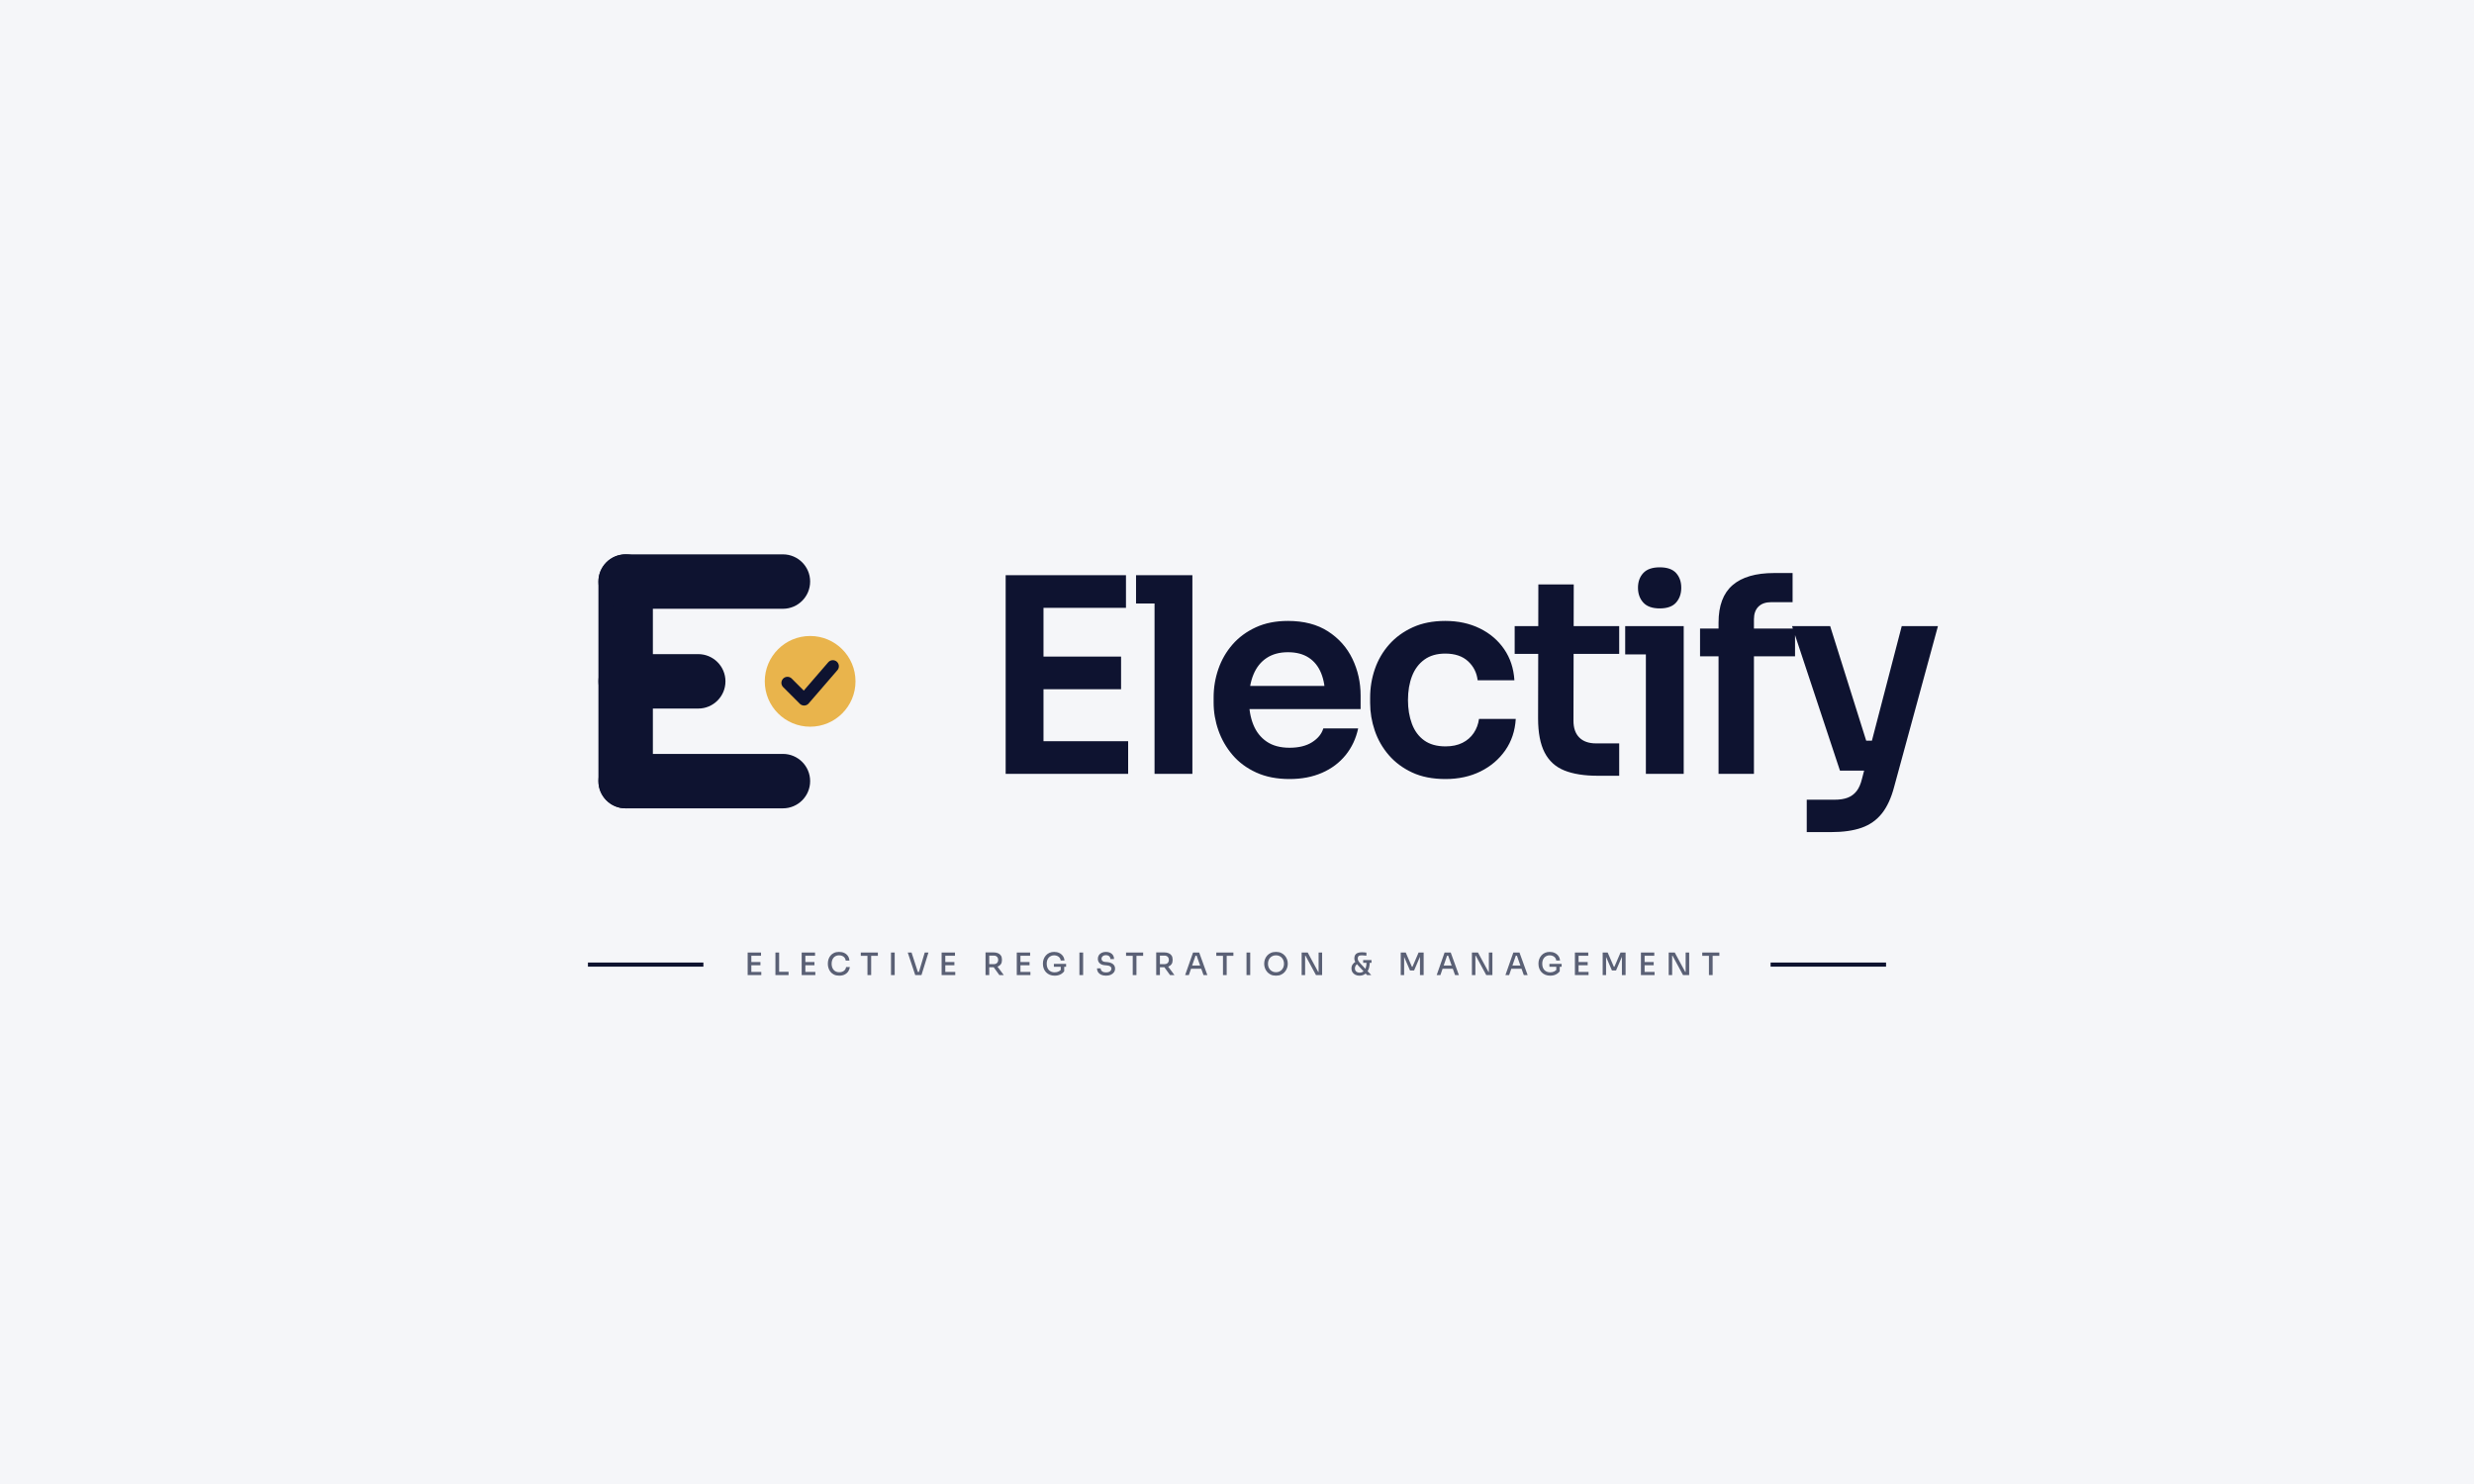
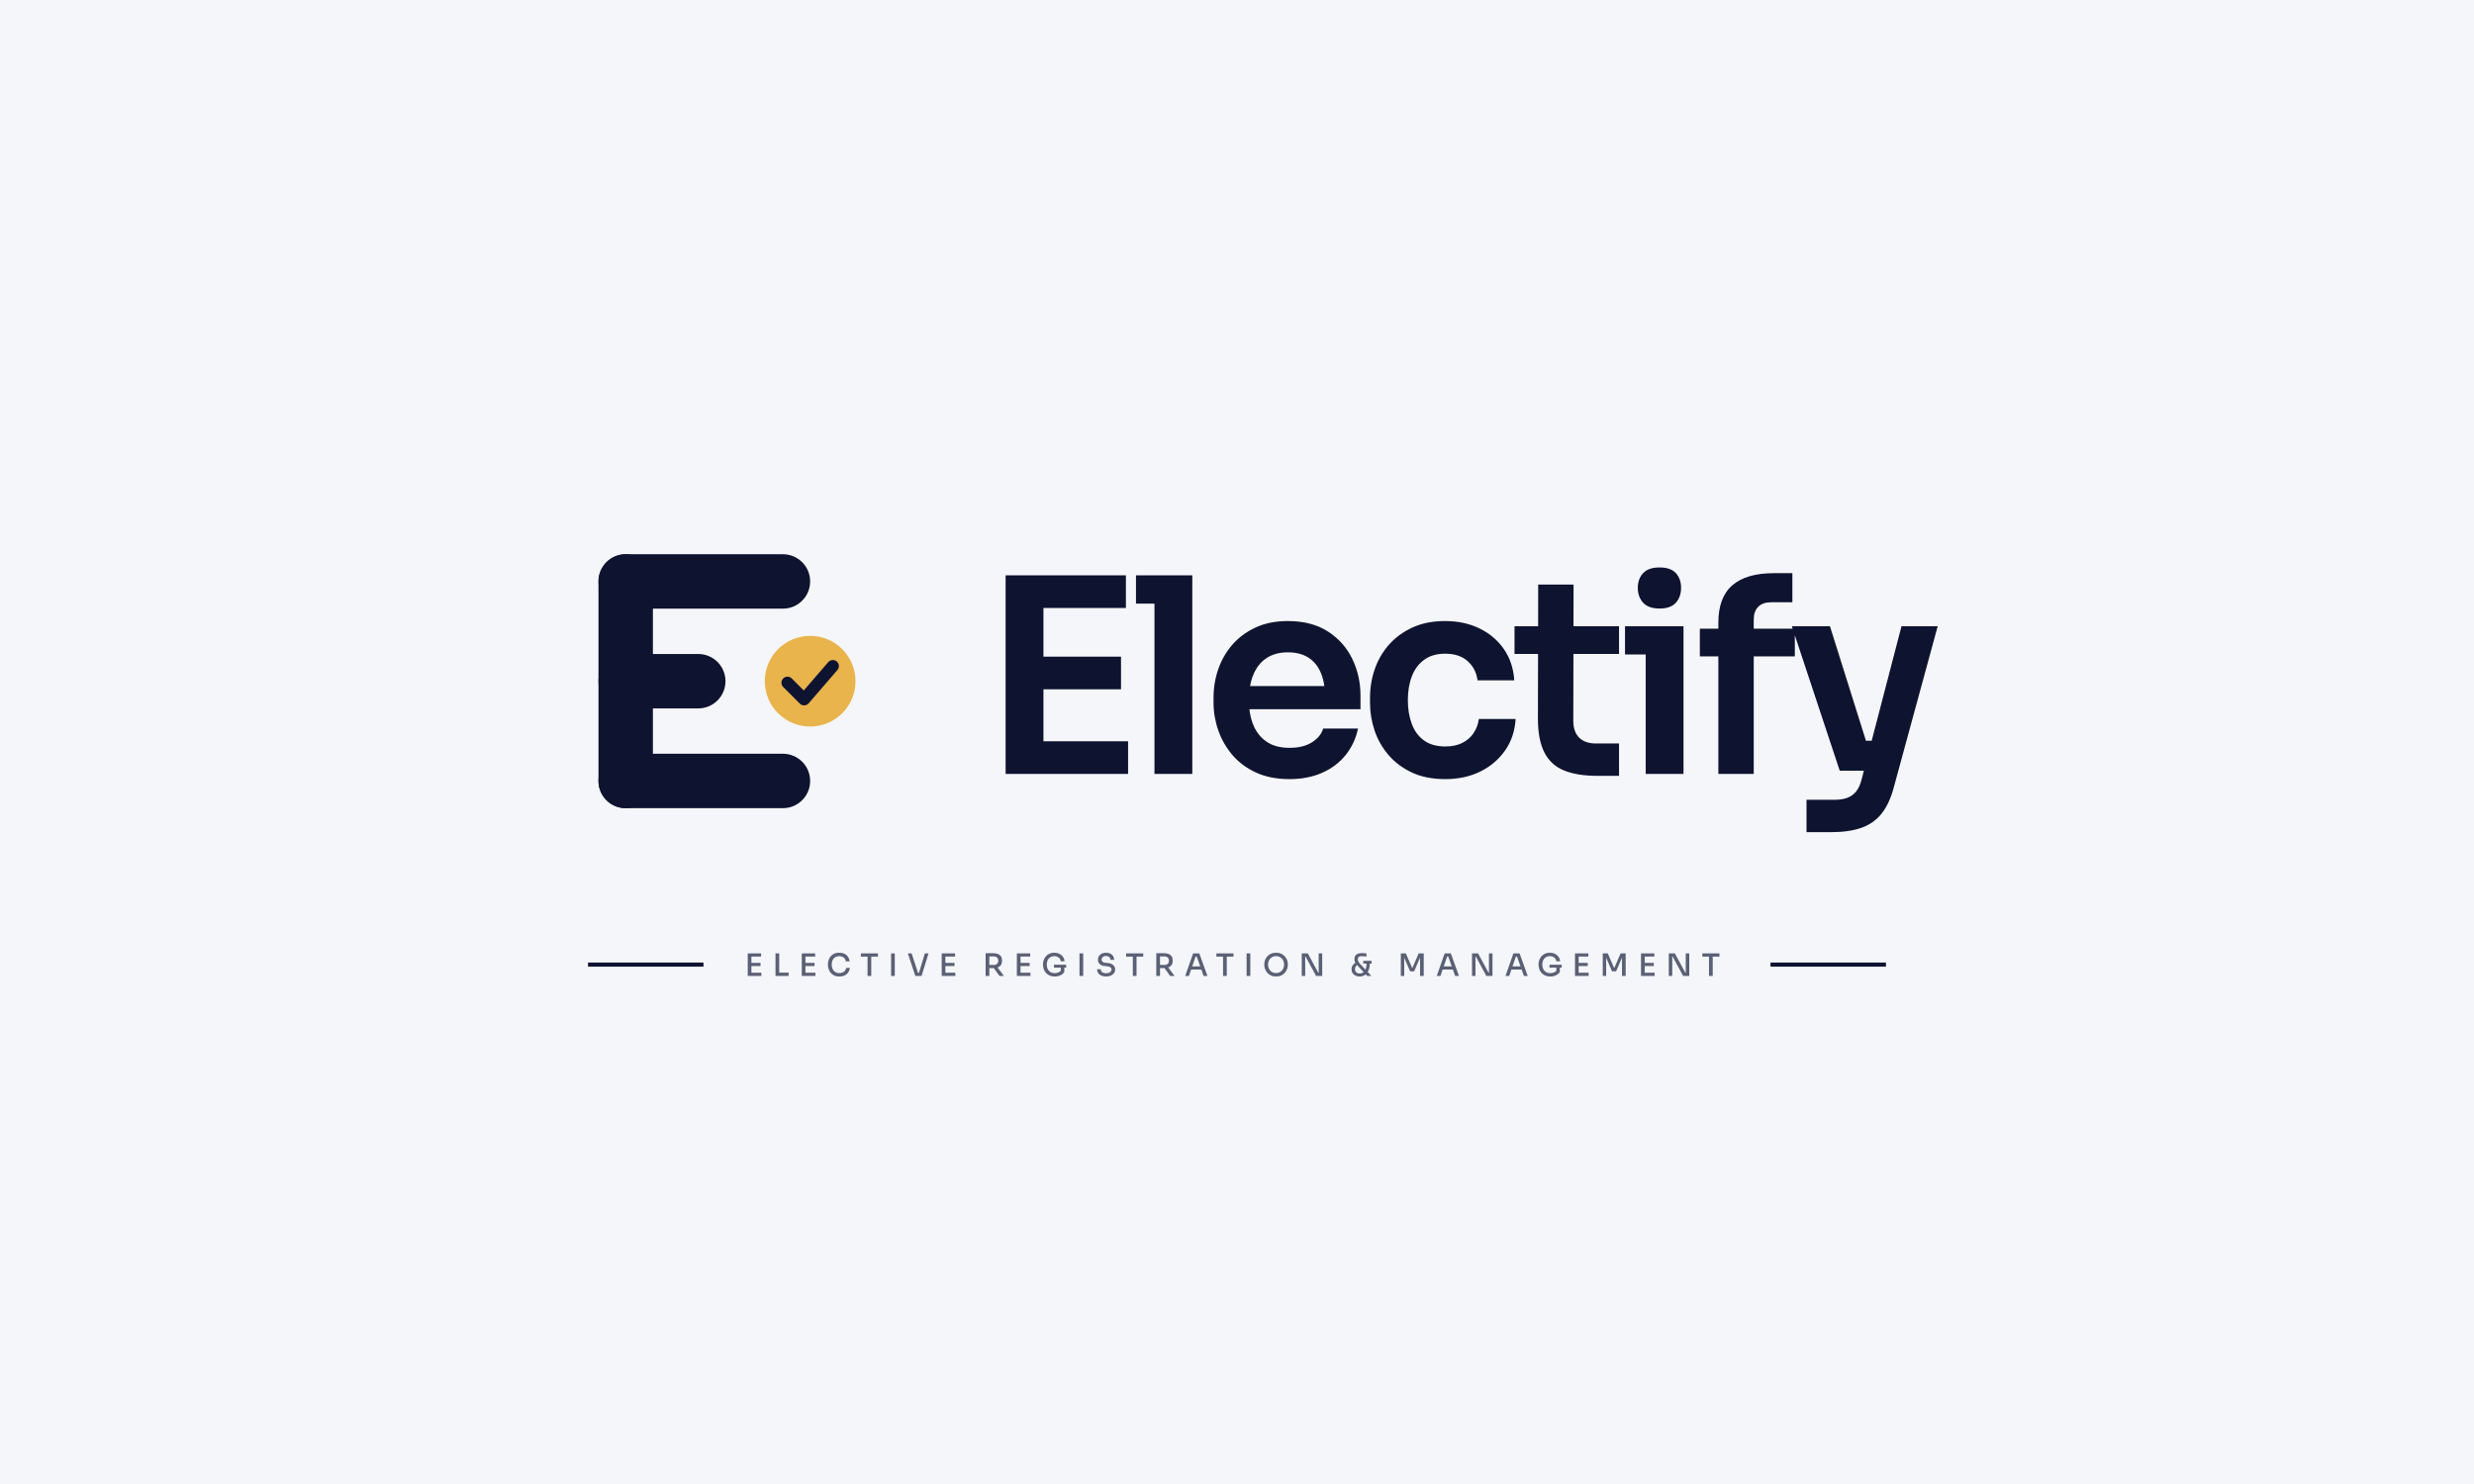
<svg xmlns="http://www.w3.org/2000/svg" viewBox="0 0 1200 720" width="1200" height="720" role="img" aria-label="Electify">
  <rect width="1200" height="720" fill="#F5F6F9" />
-   <g transform="translate(263.858 242.55) scale(1.467)">
+   <g transform="translate(263.8906 242.5) scale(1.466667)">
    <rect x="18" y="18" width="18" height="84" rx="9" fill="#0E1330" />
    <rect x="18" y="18" width="70" height="18" rx="9" fill="#0E1330" />
    <rect x="18" y="84" width="70" height="18" rx="9" fill="#0E1330" />
    <rect x="18" y="51" width="42" height="18" rx="9" fill="#0E1330" />
    <circle cx="88" cy="60" r="15" fill="#E9B44C" />
    <path d="M80.5 60.5L86 66L95.5 55" fill="none" stroke="#0E1330" stroke-width="4" stroke-linecap="round" stroke-linejoin="round" />
-     <path d="M152.645 90.6V24.9H165.155V90.6ZM163.355 90.6V79.8H193.145V90.6ZM163.355 62.61V51.81H190.805V62.61ZM163.355 35.7V24.9H192.425V35.7ZM201.875 90.6V24.9H214.385V90.6ZM195.755 34.26V24.9H214.385V34.26ZM246.515 92.31Q240.215 92.31 235.49 90.15Q230.765 87.99 227.66 84.345Q224.555 80.7 222.98 76.2Q221.405 71.7 221.405 67.02V65.31Q221.405 60.45 222.98 55.905Q224.555 51.36 227.66 47.805Q230.765 44.25 235.355 42.135Q239.945 40.02 245.975 40.02Q253.895 40.02 259.25 43.485Q264.605 46.95 267.305 52.575Q270.005 58.2 270.005 64.68V69.18H226.715V61.53H262.175L258.305 65.31Q258.305 60.63 256.955 57.3Q255.605 53.97 252.86 52.17Q250.115 50.37 245.975 50.37Q241.835 50.37 238.955 52.26Q236.075 54.15 234.59 57.705Q233.105 61.26 233.105 66.21Q233.105 70.8 234.545 74.355Q235.985 77.91 238.955 79.935Q241.925 81.96 246.515 81.96Q251.105 81.96 253.985 80.115Q256.865 78.27 257.675 75.57H269.195Q268.115 80.61 265.055 84.39Q261.995 88.17 257.27 90.24Q252.545 92.31 246.515 92.31ZM298.085 92.31Q291.695 92.31 287.06 90.15Q282.425 87.99 279.32 84.39Q276.215 80.79 274.685 76.29Q273.155 71.79 273.155 67.11V65.4Q273.155 60.45 274.73 55.905Q276.305 51.36 279.455 47.805Q282.605 44.25 287.24 42.135Q291.875 40.02 297.995 40.02Q304.385 40.02 309.425 42.495Q314.465 44.97 317.48 49.38Q320.495 53.79 320.855 59.64H308.705Q308.255 55.86 305.51 53.34Q302.765 50.82 297.995 50.82Q293.855 50.82 291.11 52.8Q288.365 54.78 287.015 58.245Q285.665 61.71 285.665 66.21Q285.665 70.53 286.97 74.04Q288.275 77.55 291.02 79.53Q293.765 81.51 298.085 81.51Q301.325 81.51 303.665 80.34Q306.005 79.17 307.4 77.1Q308.795 75.03 309.155 72.42H321.305Q320.945 78.36 317.84 82.815Q314.735 87.27 309.65 89.79Q304.565 92.31 298.085 92.31ZM348.485 91.23Q341.735 91.23 337.37 89.475Q333.005 87.72 330.845 83.535Q328.685 79.35 328.685 72.24L328.775 27.96H340.475L340.385 73.05Q340.385 76.65 342.32 78.585Q344.255 80.52 347.855 80.52H355.505V91.23ZM320.945 50.91V41.73H355.505V50.91ZM364.325 90.6V41.73H376.835V90.6ZM357.485 51.09V41.73H376.835V51.09ZM368.915 35.88Q365.225 35.88 363.47 33.945Q361.715 32.01 361.715 29.04Q361.715 26.07 363.47 24.18Q365.225 22.29 368.915 22.29Q372.605 22.29 374.315 24.18Q376.025 26.07 376.025 29.04Q376.025 32.01 374.315 33.945Q372.605 35.88 368.915 35.88ZM388.355 90.6V40.56Q388.355 32.19 392.99 28.185Q397.625 24.18 406.715 24.18H412.835V33.81H405.815Q403.025 33.81 401.54 35.295Q400.055 36.78 400.055 39.48V90.6ZM382.235 51.72V42.54H413.645V51.72ZM417.515 109.86V99.15H426.695Q429.305 99.15 431.06 98.475Q432.815 97.8 433.985 96.315Q435.155 94.83 435.785 92.22L448.925 41.73H460.895L446.405 94.92Q444.965 100.41 442.355 103.695Q439.745 106.98 435.65 108.42Q431.555 109.86 425.525 109.86ZM432.725 89.52V79.62H443.165V89.52ZM428.495 89.52 412.655 41.73H425.255L440.285 89.52Z" fill="#0E1330" />
+     <path d="M152.645 90.682V24.982H165.155V90.682ZM163.355 90.682V79.882H193.145V90.682ZM163.355 62.692V51.892H190.805V62.692ZM163.355 35.782V24.982H192.425V35.782ZM201.875 90.682V24.982H214.385V90.682ZM195.755 34.342V24.982H214.385V34.342ZM246.515 92.392Q240.215 92.392 235.49 90.232Q230.765 88.072 227.66 84.427Q224.555 80.782 222.98 76.282Q221.405 71.782 221.405 67.102V65.392Q221.405 60.532 222.98 55.987Q224.555 51.442 227.66 47.887Q230.765 44.332 235.355 42.217Q239.945 40.102 245.975 40.102Q253.895 40.102 259.25 43.567Q264.605 47.032 267.305 52.657Q270.005 58.282 270.005 64.762V69.262H226.715V61.612H262.175L258.305 65.392Q258.305 60.712 256.955 57.382Q255.605 54.052 252.86 52.252Q250.115 50.452 245.975 50.452Q241.835 50.452 238.955 52.342Q236.075 54.232 234.59 57.787Q233.105 61.342 233.105 66.292Q233.105 70.882 234.545 74.437Q235.985 77.992 238.955 80.017Q241.925 82.042 246.515 82.042Q251.105 82.042 253.985 80.197Q256.865 78.352 257.675 75.652H269.195Q268.115 80.692 265.055 84.472Q261.995 88.252 257.27 90.322Q252.545 92.392 246.515 92.392ZM298.085 92.392Q291.695 92.392 287.06 90.232Q282.425 88.072 279.32 84.472Q276.215 80.872 274.685 76.372Q273.155 71.872 273.155 67.192V65.482Q273.155 60.532 274.73 55.987Q276.305 51.442 279.455 47.887Q282.605 44.332 287.24 42.217Q291.875 40.102 297.995 40.102Q304.385 40.102 309.425 42.577Q314.465 45.052 317.48 49.462Q320.495 53.872 320.855 59.722H308.705Q308.255 55.942 305.51 53.422Q302.765 50.902 297.995 50.902Q293.855 50.902 291.11 52.882Q288.365 54.862 287.015 58.327Q285.665 61.792 285.665 66.292Q285.665 70.612 286.97 74.122Q288.275 77.632 291.02 79.612Q293.765 81.592 298.085 81.592Q301.325 81.592 303.665 80.422Q306.005 79.252 307.4 77.182Q308.795 75.112 309.155 72.502H321.305Q320.945 78.442 317.84 82.897Q314.735 87.352 309.65 89.872Q304.565 92.392 298.085 92.392ZM348.485 91.312Q341.735 91.312 337.37 89.557Q333.005 87.802 330.845 83.617Q328.685 79.432 328.685 72.322L328.775 28.042H340.475L340.385 73.132Q340.385 76.732 342.32 78.667Q344.255 80.602 347.855 80.602H355.505V91.312ZM320.945 50.992V41.812H355.505V50.992ZM364.325 90.682V41.812H376.835V90.682ZM357.485 51.172V41.812H376.835V51.172ZM368.915 35.962Q365.225 35.962 363.47 34.027Q361.715 32.092 361.715 29.122Q361.715 26.152 363.47 24.262Q365.225 22.372 368.915 22.372Q372.605 22.372 374.315 24.262Q376.025 26.152 376.025 29.122Q376.025 32.092 374.315 34.027Q372.605 35.962 368.915 35.962ZM388.355 90.682V40.642Q388.355 32.272 392.99 28.267Q397.625 24.262 406.715 24.262H412.835V33.892H405.815Q403.025 33.892 401.54 35.377Q400.055 36.862 400.055 39.562V90.682ZM382.235 51.802V42.622H413.645V51.802ZM417.515 109.942V99.232H426.695Q429.305 99.232 431.06 98.557Q432.815 97.882 433.985 96.397Q435.155 94.912 435.785 92.302L448.925 41.812H460.895L446.405 95.002Q444.965 100.492 442.355 103.777Q439.745 107.062 435.65 108.502Q431.555 109.942 425.525 109.942ZM432.725 89.602V79.702H443.165V89.602ZM428.495 89.602 412.655 41.812H425.255L440.285 89.602Z" fill="#0E1330" />
  </g>
-   <rect x="285.178" y="467" width="56" height="2" fill="#0E1330" />
-   <rect x="858.822" y="467" width="56" height="2" fill="#0E1330" />
-   <path d="M362.648 473.1V462.15H364.433V473.1ZM364.132 473.1V471.54H369.262V473.1ZM364.132 468.315V466.755H368.843V468.315ZM364.132 463.71V462.15H369.127V463.71ZM376.118 473.1V462.15H377.918V473.1ZM377.618 473.1V471.495H382.493V473.1ZM388.853 473.1V462.15H390.637V473.1ZM390.337 473.1V471.54H395.467V473.1ZM390.337 468.315V466.755H395.048V468.315ZM390.337 463.71V462.15H395.332V463.71ZM407.077 473.37Q405.577 473.37 404.52 472.853Q403.462 472.335 402.81 471.488Q402.157 470.64 401.85 469.658Q401.542 468.675 401.542 467.76V467.43Q401.542 466.425 401.857 465.435Q402.173 464.445 402.825 463.635Q403.477 462.825 404.52 462.33Q405.562 461.835 406.988 461.835Q408.472 461.835 409.553 462.36Q410.632 462.885 411.27 463.823Q411.907 464.76 412.027 466.035H410.212Q410.092 465.195 409.65 464.633Q409.207 464.07 408.525 463.785Q407.842 463.5 406.988 463.5Q406.102 463.5 405.42 463.815Q404.738 464.13 404.288 464.685Q403.837 465.24 403.605 465.983Q403.373 466.725 403.373 467.61Q403.373 468.45 403.605 469.192Q403.837 469.935 404.303 470.505Q404.767 471.075 405.465 471.39Q406.162 471.705 407.077 471.705Q408.397 471.705 409.298 471.053Q410.197 470.4 410.392 469.185H412.222Q412.072 470.34 411.442 471.293Q410.812 472.245 409.717 472.808Q408.623 473.37 407.077 473.37ZM420.757 473.1V463.44H422.558V473.1ZM417.517 463.74V462.15H425.812V463.74ZM432.173 473.1V462.15H433.973V473.1ZM443.933 473.1 440.303 462.15H442.148L445.298 471.885L444.638 471.555H446.348L445.627 471.885L448.538 462.15H450.338L446.948 473.1ZM456.728 473.1V462.15H458.512V473.1ZM458.212 473.1V471.54H463.342V473.1ZM458.212 468.315V466.755H462.923V468.315ZM458.212 463.71V462.15H463.207V463.71ZM478.028 473.1V462.075H479.827V473.1ZM484.748 473.1 481.267 468.285H483.308L486.892 473.1ZM479.243 469.29V467.775H482.093Q482.738 467.775 483.202 467.513Q483.668 467.25 483.915 466.785Q484.163 466.32 484.163 465.705Q484.163 465.105 483.915 464.64Q483.668 464.175 483.202 463.905Q482.738 463.635 482.093 463.635H479.243V462.075H481.853Q483.113 462.075 484.043 462.458Q484.973 462.84 485.483 463.605Q485.993 464.37 485.993 465.57V465.81Q485.993 467.01 485.475 467.775Q484.957 468.54 484.035 468.915Q483.113 469.29 481.853 469.29ZM493.178 473.1V462.15H494.962V473.1ZM494.662 473.1V471.54H499.792V473.1ZM494.662 468.315V466.755H499.373V468.315ZM494.662 463.71V462.15H499.657V463.71ZM511.552 473.37Q510.202 473.37 509.152 472.928Q508.102 472.485 507.367 471.705Q506.632 470.925 506.25 469.89Q505.867 468.855 505.867 467.7V467.37Q505.867 466.335 506.227 465.345Q506.587 464.355 507.285 463.56Q507.982 462.765 508.995 462.3Q510.007 461.835 511.312 461.835Q512.707 461.835 513.803 462.368Q514.897 462.9 515.557 463.838Q516.217 464.775 516.322 466.005H514.492Q514.403 465.195 513.945 464.64Q513.487 464.085 512.805 463.793Q512.122 463.5 511.312 463.5Q510.502 463.5 509.835 463.793Q509.167 464.085 508.688 464.618Q508.207 465.15 507.952 465.893Q507.697 466.635 507.697 467.55Q507.697 468.57 507.975 469.35Q508.252 470.13 508.762 470.663Q509.272 471.195 509.985 471.473Q510.697 471.75 511.552 471.75Q512.737 471.75 513.63 471.263Q514.522 470.775 514.972 469.995L514.507 471.75V468.705H516.188V471.225Q515.452 472.245 514.275 472.808Q513.097 473.37 511.552 473.37ZM511.177 469.065V467.655H517.102V469.065ZM523.567 473.1V462.15H525.367V473.1ZM536.483 473.37Q535.073 473.37 534.09 472.913Q533.108 472.455 532.598 471.653Q532.088 470.85 532.088 469.83H533.858Q533.858 470.295 534.113 470.745Q534.368 471.195 534.938 471.488Q535.508 471.78 536.483 471.78Q537.368 471.78 537.945 471.525Q538.523 471.27 538.8 470.85Q539.078 470.43 539.078 469.92Q539.078 469.29 538.538 468.893Q537.998 468.495 536.918 468.405L535.823 468.3Q534.308 468.18 533.408 467.363Q532.508 466.545 532.508 465.21Q532.508 464.19 532.995 463.44Q533.483 462.69 534.368 462.263Q535.253 461.835 536.423 461.835Q537.623 461.835 538.508 462.263Q539.393 462.69 539.88 463.462Q540.368 464.235 540.368 465.3H538.598Q538.598 464.82 538.365 464.393Q538.133 463.965 537.653 463.695Q537.173 463.425 536.423 463.425Q535.703 463.425 535.23 463.68Q534.758 463.935 534.518 464.34Q534.278 464.745 534.278 465.21Q534.278 465.765 534.697 466.192Q535.118 466.62 535.988 466.695L537.068 466.785Q538.223 466.875 539.07 467.273Q539.918 467.67 540.39 468.33Q540.863 468.99 540.863 469.92Q540.863 470.94 540.315 471.72Q539.768 472.5 538.785 472.935Q537.803 473.37 536.483 473.37ZM549.428 473.1V463.44H551.227V473.1ZM546.188 463.74V462.15H554.482V463.74ZM560.812 473.1V462.075H562.612V473.1ZM567.533 473.1 564.053 468.285H566.092L569.678 473.1ZM562.027 469.29V467.775H564.877Q565.522 467.775 565.987 467.513Q566.452 467.25 566.7 466.785Q566.947 466.32 566.947 465.705Q566.947 465.105 566.7 464.64Q566.452 464.175 565.987 463.905Q565.522 463.635 564.877 463.635H562.027V462.075H564.637Q565.897 462.075 566.827 462.458Q567.757 462.84 568.267 463.605Q568.777 464.37 568.777 465.57V465.81Q568.777 467.01 568.26 467.775Q567.742 468.54 566.82 468.915Q565.897 469.29 564.637 469.29ZM574.838 473.1 578.678 462.15H581.663L585.623 473.1H583.763L580.298 463.35L581.033 463.695H579.218L579.998 463.35L576.638 473.1ZM577.328 470.01 577.898 468.45H582.488L583.073 470.01ZM593.197 473.1V463.44H594.997V473.1ZM589.957 463.74V462.15H598.252V463.74ZM604.612 473.1V462.15H606.412V473.1ZM618.908 473.37Q617.423 473.37 616.35 472.853Q615.278 472.335 614.572 471.48Q613.868 470.625 613.53 469.643Q613.192 468.66 613.192 467.76V467.43Q613.192 466.44 613.545 465.45Q613.898 464.46 614.61 463.643Q615.322 462.825 616.395 462.33Q617.467 461.835 618.908 461.835Q620.347 461.835 621.413 462.33Q622.478 462.825 623.197 463.643Q623.918 464.46 624.27 465.45Q624.623 466.44 624.623 467.43V467.76Q624.623 468.66 624.278 469.643Q623.933 470.625 623.235 471.48Q622.538 472.335 621.457 472.853Q620.378 473.37 618.908 473.37ZM618.908 471.705Q619.808 471.705 620.528 471.375Q621.248 471.045 621.758 470.475Q622.268 469.905 622.53 469.17Q622.793 468.435 622.793 467.61Q622.793 466.74 622.523 465.998Q622.253 465.255 621.75 464.692Q621.248 464.13 620.528 463.815Q619.808 463.5 618.908 463.5Q618.008 463.5 617.288 463.815Q616.567 464.13 616.058 464.692Q615.548 465.255 615.285 465.998Q615.023 466.74 615.023 467.61Q615.023 468.435 615.285 469.17Q615.548 469.905 616.058 470.475Q616.567 471.045 617.288 471.375Q618.008 471.705 618.908 471.705ZM631.358 473.1V462.15H634.298L639.383 471.555H639.878L639.578 471.825V462.15H641.288V473.1H638.317L633.233 463.695H632.738L633.038 463.425V473.1ZM663.112 473.1 658.717 468.39Q658.028 467.64 657.638 467.093Q657.247 466.545 657.082 466.05Q656.918 465.555 656.918 464.97Q656.918 464.01 657.293 463.358Q657.668 462.705 658.485 462.36Q659.303 462.015 660.592 462.015Q661.102 462.015 661.702 462.067Q662.303 462.12 662.767 462.18V463.68Q662.467 463.65 662.003 463.605Q661.538 463.56 661.087 463.538Q660.637 463.515 660.352 463.515Q659.347 463.515 658.957 463.905Q658.567 464.295 658.567 465.03Q658.567 465.645 658.86 466.17Q659.153 466.695 659.783 467.37L665.137 473.1ZM659.438 473.385Q658.267 473.385 657.382 472.935Q656.497 472.485 656.01 471.712Q655.522 470.94 655.522 469.995V469.785Q655.522 468.69 656.13 467.85Q656.737 467.01 657.668 466.53L658.492 467.625Q657.923 467.925 657.555 468.518Q657.188 469.11 657.188 469.845Q657.188 470.49 657.48 470.955Q657.772 471.42 658.297 471.66Q658.822 471.9 659.482 471.9Q660.472 471.9 661.23 471.353Q661.987 470.805 662.408 469.695Q662.827 468.585 662.827 466.89H664.387Q664.387 468.42 664.043 469.62Q663.697 470.82 663.045 471.66Q662.392 472.5 661.477 472.942Q660.562 473.385 659.438 473.385ZM661.192 467.13V465.78H665.242V467.13ZM679.418 473.1V462.15H681.847L684.847 469.065H685.102L688.072 462.15H690.533V473.1H688.747V463.755L688.928 463.785L685.898 470.85H683.918L680.857 463.785L681.067 463.755V473.1ZM696.848 473.1 700.688 462.15H703.673L707.633 473.1H705.773L702.308 463.35L703.043 463.695H701.228L702.008 463.35L698.648 473.1ZM699.338 470.01 699.908 468.45H704.498L705.083 470.01ZM713.947 473.1V462.15H716.887L721.972 471.555H722.467L722.168 471.825V462.15H723.877V473.1H720.907L715.822 463.695H715.327L715.627 463.425V473.1ZM730.192 473.1 734.032 462.15H737.017L740.977 473.1H739.117L735.652 463.35L736.387 463.695H734.572L735.352 463.35L731.992 473.1ZM732.683 470.01 733.252 468.45H737.842L738.428 470.01ZM751.913 473.37Q750.562 473.37 749.513 472.928Q748.462 472.485 747.727 471.705Q746.992 470.925 746.61 469.89Q746.227 468.855 746.227 467.7V467.37Q746.227 466.335 746.587 465.345Q746.947 464.355 747.645 463.56Q748.342 462.765 749.355 462.3Q750.367 461.835 751.673 461.835Q753.067 461.835 754.162 462.368Q755.257 462.9 755.918 463.838Q756.577 464.775 756.683 466.005H754.852Q754.763 465.195 754.305 464.64Q753.847 464.085 753.165 463.793Q752.482 463.5 751.673 463.5Q750.862 463.5 750.195 463.793Q749.528 464.085 749.048 464.618Q748.567 465.15 748.312 465.893Q748.058 466.635 748.058 467.55Q748.058 468.57 748.335 469.35Q748.612 470.13 749.122 470.663Q749.632 471.195 750.345 471.473Q751.058 471.75 751.913 471.75Q753.097 471.75 753.99 471.263Q754.882 470.775 755.332 469.995L754.867 471.75V468.705H756.548V471.225Q755.812 472.245 754.635 472.808Q753.457 473.37 751.913 473.37ZM751.538 469.065V467.655H757.462V469.065ZM763.898 473.1V462.15H765.683V473.1ZM765.383 473.1V471.54H770.513V473.1ZM765.383 468.315V466.755H770.092V468.315ZM765.383 463.71V462.15H770.378V463.71ZM777.368 473.1V462.15H779.798L782.798 469.065H783.053L786.023 462.15H788.483V473.1H786.697V463.755L786.878 463.785L783.848 470.85H781.868L778.808 463.785L779.018 463.755V473.1ZM795.923 473.1V462.15H797.707V473.1ZM797.408 473.1V471.54H802.538V473.1ZM797.408 468.315V466.755H802.117V468.315ZM797.408 463.71V462.15H802.403V463.71ZM809.393 473.1V462.15H812.332L817.418 471.555H817.913L817.613 471.825V462.15H819.322V473.1H816.352L811.268 463.695H810.773L811.072 463.425V473.1ZM828.908 473.1V463.44H830.707V473.1ZM825.668 463.74V462.15H833.962V463.74Z" fill="#5A6075" />
+   <rect x="285.219" y="467" width="56" height="2" fill="#0E1330" />
+   <rect x="858.781" y="467" width="56" height="2" fill="#0E1330" />
+   <path d="M362.689 473.5V462.55H364.474V473.5ZM364.174 473.5V471.94H369.304V473.5ZM364.174 468.715V467.155H368.884V468.715ZM364.174 464.11V462.55H369.169V464.11ZM376.159 473.5V462.55H377.959V473.5ZM377.659 473.5V471.895H382.534V473.5ZM388.894 473.5V462.55H390.679V473.5ZM390.379 473.5V471.94H395.509V473.5ZM390.379 468.715V467.155H395.089V468.715ZM390.379 464.11V462.55H395.374V464.11ZM407.119 473.77Q405.619 473.77 404.561 473.252Q403.504 472.735 402.851 471.888Q402.199 471.04 401.891 470.058Q401.584 469.075 401.584 468.16V467.83Q401.584 466.825 401.899 465.835Q402.214 464.845 402.866 464.035Q403.519 463.225 404.561 462.73Q405.604 462.235 407.029 462.235Q408.514 462.235 409.594 462.76Q410.674 463.285 411.311 464.223Q411.949 465.16 412.069 466.435H410.254Q410.134 465.595 409.691 465.033Q409.249 464.47 408.566 464.185Q407.884 463.9 407.029 463.9Q406.144 463.9 405.461 464.215Q404.779 464.53 404.329 465.085Q403.879 465.64 403.646 466.382Q403.414 467.125 403.414 468.01Q403.414 468.85 403.646 469.592Q403.879 470.335 404.344 470.905Q404.809 471.475 405.506 471.79Q406.204 472.105 407.119 472.105Q408.439 472.105 409.339 471.452Q410.239 470.8 410.434 469.585H412.264Q412.114 470.74 411.484 471.692Q410.854 472.645 409.759 473.207Q408.664 473.77 407.119 473.77ZM420.799 473.5V463.84H422.599V473.5ZM417.559 464.14V462.55H425.854V464.14ZM432.214 473.5V462.55H434.014V473.5ZM443.974 473.5 440.344 462.55H442.189L445.339 472.285L444.679 471.955H446.389L445.669 472.285L448.579 462.55H450.379L446.989 473.5ZM456.769 473.5V462.55H458.554V473.5ZM458.254 473.5V471.94H463.384V473.5ZM458.254 468.715V467.155H462.964V468.715ZM458.254 464.11V462.55H463.249V464.11ZM478.069 473.5V462.475H479.869V473.5ZM484.789 473.5 481.309 468.685H483.349L486.934 473.5ZM479.284 469.69V468.175H482.134Q482.779 468.175 483.244 467.913Q483.709 467.65 483.956 467.185Q484.204 466.72 484.204 466.105Q484.204 465.505 483.956 465.04Q483.709 464.575 483.244 464.305Q482.779 464.035 482.134 464.035H479.284V462.475H481.894Q483.154 462.475 484.084 462.858Q485.014 463.24 485.524 464.005Q486.034 464.77 486.034 465.97V466.21Q486.034 467.41 485.516 468.175Q484.999 468.94 484.076 469.315Q483.154 469.69 481.894 469.69ZM493.219 473.5V462.55H495.004V473.5ZM494.704 473.5V471.94H499.834V473.5ZM494.704 468.715V467.155H499.414V468.715ZM494.704 464.11V462.55H499.699V464.11ZM511.594 473.77Q510.244 473.77 509.194 473.327Q508.144 472.885 507.409 472.105Q506.674 471.325 506.291 470.29Q505.909 469.255 505.909 468.1V467.77Q505.909 466.735 506.269 465.745Q506.629 464.755 507.326 463.96Q508.024 463.165 509.036 462.7Q510.049 462.235 511.354 462.235Q512.749 462.235 513.844 462.768Q514.939 463.3 515.599 464.238Q516.259 465.175 516.364 466.405H514.534Q514.444 465.595 513.986 465.04Q513.529 464.485 512.846 464.192Q512.164 463.9 511.354 463.9Q510.544 463.9 509.876 464.192Q509.209 464.485 508.729 465.018Q508.249 465.55 507.994 466.293Q507.739 467.035 507.739 467.95Q507.739 468.97 508.016 469.75Q508.294 470.53 508.804 471.062Q509.314 471.595 510.026 471.873Q510.739 472.15 511.594 472.15Q512.779 472.15 513.671 471.663Q514.564 471.175 515.014 470.395L514.549 472.15V469.105H516.229V471.625Q515.494 472.645 514.316 473.207Q513.139 473.77 511.594 473.77ZM511.219 469.465V468.055H517.144V469.465ZM523.609 473.5V462.55H525.409V473.5ZM536.524 473.77Q535.114 473.77 534.131 473.312Q533.149 472.855 532.639 472.053Q532.129 471.25 532.129 470.23H533.899Q533.899 470.695 534.154 471.145Q534.409 471.595 534.979 471.888Q535.549 472.18 536.524 472.18Q537.409 472.18 537.986 471.925Q538.564 471.67 538.841 471.25Q539.119 470.83 539.119 470.32Q539.119 469.69 538.579 469.293Q538.039 468.895 536.959 468.805L535.864 468.7Q534.349 468.58 533.449 467.762Q532.549 466.945 532.549 465.61Q532.549 464.59 533.036 463.84Q533.524 463.09 534.409 462.663Q535.294 462.235 536.464 462.235Q537.664 462.235 538.549 462.663Q539.434 463.09 539.921 463.862Q540.409 464.635 540.409 465.7H538.639Q538.639 465.22 538.406 464.793Q538.174 464.365 537.694 464.095Q537.214 463.825 536.464 463.825Q535.744 463.825 535.271 464.08Q534.799 464.335 534.559 464.74Q534.319 465.145 534.319 465.61Q534.319 466.165 534.739 466.592Q535.159 467.02 536.029 467.095L537.109 467.185Q538.264 467.275 539.111 467.673Q539.959 468.07 540.431 468.73Q540.904 469.39 540.904 470.32Q540.904 471.34 540.356 472.12Q539.809 472.9 538.826 473.335Q537.844 473.77 536.524 473.77ZM549.469 473.5V463.84H551.269V473.5ZM546.229 464.14V462.55H554.524V464.14ZM560.854 473.5V462.475H562.654V473.5ZM567.574 473.5 564.094 468.685H566.134L569.719 473.5ZM562.069 469.69V468.175H564.919Q565.564 468.175 566.029 467.913Q566.494 467.65 566.741 467.185Q566.989 466.72 566.989 466.105Q566.989 465.505 566.741 465.04Q566.494 464.575 566.029 464.305Q565.564 464.035 564.919 464.035H562.069V462.475H564.679Q565.939 462.475 566.869 462.858Q567.799 463.24 568.309 464.005Q568.819 464.77 568.819 465.97V466.21Q568.819 467.41 568.301 468.175Q567.784 468.94 566.861 469.315Q565.939 469.69 564.679 469.69ZM574.879 473.5 578.719 462.55H581.704L585.664 473.5H583.804L580.339 463.75L581.074 464.095H579.259L580.039 463.75L576.679 473.5ZM577.369 470.41 577.939 468.85H582.529L583.114 470.41ZM593.239 473.5V463.84H595.039V473.5ZM589.999 464.14V462.55H598.294V464.14ZM604.654 473.5V462.55H606.454V473.5ZM618.949 473.77Q617.464 473.77 616.391 473.252Q615.319 472.735 614.614 471.88Q613.909 471.025 613.571 470.043Q613.234 469.06 613.234 468.16V467.83Q613.234 466.84 613.586 465.85Q613.939 464.86 614.651 464.043Q615.364 463.225 616.436 462.73Q617.509 462.235 618.949 462.235Q620.389 462.235 621.454 462.73Q622.519 463.225 623.239 464.043Q623.959 464.86 624.311 465.85Q624.664 466.84 624.664 467.83V468.16Q624.664 469.06 624.319 470.043Q623.974 471.025 623.276 471.88Q622.579 472.735 621.499 473.252Q620.419 473.77 618.949 473.77ZM618.949 472.105Q619.849 472.105 620.569 471.775Q621.289 471.445 621.799 470.875Q622.309 470.305 622.571 469.57Q622.834 468.835 622.834 468.01Q622.834 467.14 622.564 466.397Q622.294 465.655 621.791 465.092Q621.289 464.53 620.569 464.215Q619.849 463.9 618.949 463.9Q618.049 463.9 617.329 464.215Q616.609 464.53 616.099 465.092Q615.589 465.655 615.326 466.397Q615.064 467.14 615.064 468.01Q615.064 468.835 615.326 469.57Q615.589 470.305 616.099 470.875Q616.609 471.445 617.329 471.775Q618.049 472.105 618.949 472.105ZM631.399 473.5V462.55H634.339L639.424 471.955H639.919L639.619 472.225V462.55H641.329V473.5H638.359L633.274 464.095H632.779L633.079 463.825V473.5ZM663.154 473.5 658.759 468.79Q658.069 468.04 657.679 467.493Q657.289 466.945 657.124 466.45Q656.959 465.955 656.959 465.37Q656.959 464.41 657.334 463.758Q657.709 463.105 658.526 462.76Q659.344 462.415 660.634 462.415Q661.144 462.415 661.744 462.467Q662.344 462.52 662.809 462.58V464.08Q662.509 464.05 662.044 464.005Q661.579 463.96 661.129 463.938Q660.679 463.915 660.394 463.915Q659.389 463.915 658.999 464.305Q658.609 464.695 658.609 465.43Q658.609 466.045 658.901 466.57Q659.194 467.095 659.824 467.77L665.179 473.5ZM659.479 473.785Q658.309 473.785 657.424 473.335Q656.539 472.885 656.051 472.112Q655.564 471.34 655.564 470.395V470.185Q655.564 469.09 656.171 468.25Q656.779 467.41 657.709 466.93L658.534 468.025Q657.964 468.325 657.596 468.918Q657.229 469.51 657.229 470.245Q657.229 470.89 657.521 471.355Q657.814 471.82 658.339 472.06Q658.864 472.3 659.524 472.3Q660.514 472.3 661.271 471.752Q662.029 471.205 662.449 470.095Q662.869 468.985 662.869 467.29H664.429Q664.429 468.82 664.084 470.02Q663.739 471.22 663.086 472.06Q662.434 472.9 661.519 473.342Q660.604 473.785 659.479 473.785ZM661.234 467.53V466.18H665.284V467.53ZM679.459 473.5V462.55H681.889L684.889 469.465H685.144L688.114 462.55H690.574V473.5H688.789V464.155L688.969 464.185L685.939 471.25H683.959L680.899 464.185L681.109 464.155V473.5ZM696.889 473.5 700.729 462.55H703.714L707.674 473.5H705.814L702.349 463.75L703.084 464.095H701.269L702.049 463.75L698.689 473.5ZM699.379 470.41 699.949 468.85H704.539L705.124 470.41ZM713.989 473.5V462.55H716.929L722.014 471.955H722.509L722.209 472.225V462.55H723.919V473.5H720.949L715.864 464.095H715.369L715.669 463.825V473.5ZM730.234 473.5 734.074 462.55H737.059L741.019 473.5H739.159L735.694 463.75L736.429 464.095H734.614L735.394 463.75L732.034 473.5ZM732.724 470.41 733.294 468.85H737.884L738.469 470.41ZM751.954 473.77Q750.604 473.77 749.554 473.327Q748.504 472.885 747.769 472.105Q747.034 471.325 746.651 470.29Q746.269 469.255 746.269 468.1V467.77Q746.269 466.735 746.629 465.745Q746.989 464.755 747.686 463.96Q748.384 463.165 749.396 462.7Q750.409 462.235 751.714 462.235Q753.109 462.235 754.204 462.768Q755.299 463.3 755.959 464.238Q756.619 465.175 756.724 466.405H754.894Q754.804 465.595 754.346 465.04Q753.889 464.485 753.206 464.192Q752.524 463.9 751.714 463.9Q750.904 463.9 750.236 464.192Q749.569 464.485 749.089 465.018Q748.609 465.55 748.354 466.293Q748.099 467.035 748.099 467.95Q748.099 468.97 748.376 469.75Q748.654 470.53 749.164 471.062Q749.674 471.595 750.386 471.873Q751.099 472.15 751.954 472.15Q753.139 472.15 754.031 471.663Q754.924 471.175 755.374 470.395L754.909 472.15V469.105H756.589V471.625Q755.854 472.645 754.676 473.207Q753.499 473.77 751.954 473.77ZM751.579 469.465V468.055H757.504V469.465ZM763.939 473.5V462.55H765.724V473.5ZM765.424 473.5V471.94H770.554V473.5ZM765.424 468.715V467.155H770.134V468.715ZM765.424 464.11V462.55H770.419V464.11ZM777.409 473.5V462.55H779.839L782.839 469.465H783.094L786.064 462.55H788.524V473.5H786.739V464.155L786.919 464.185L783.889 471.25H781.909L778.849 464.185L779.059 464.155V473.5ZM795.964 473.5V462.55H797.749V473.5ZM797.449 473.5V471.94H802.579V473.5ZM797.449 468.715V467.155H802.159V468.715ZM797.449 464.11V462.55H802.444V464.11ZM809.434 473.5V462.55H812.374L817.459 471.955H817.954L817.654 472.225V462.55H819.364V473.5H816.394L811.309 464.095H810.814L811.114 463.825V473.5ZM828.949 473.5V463.84H830.749V473.5ZM825.709 464.14V462.55H834.004V464.14Z" fill="#5A6075" />
</svg>
